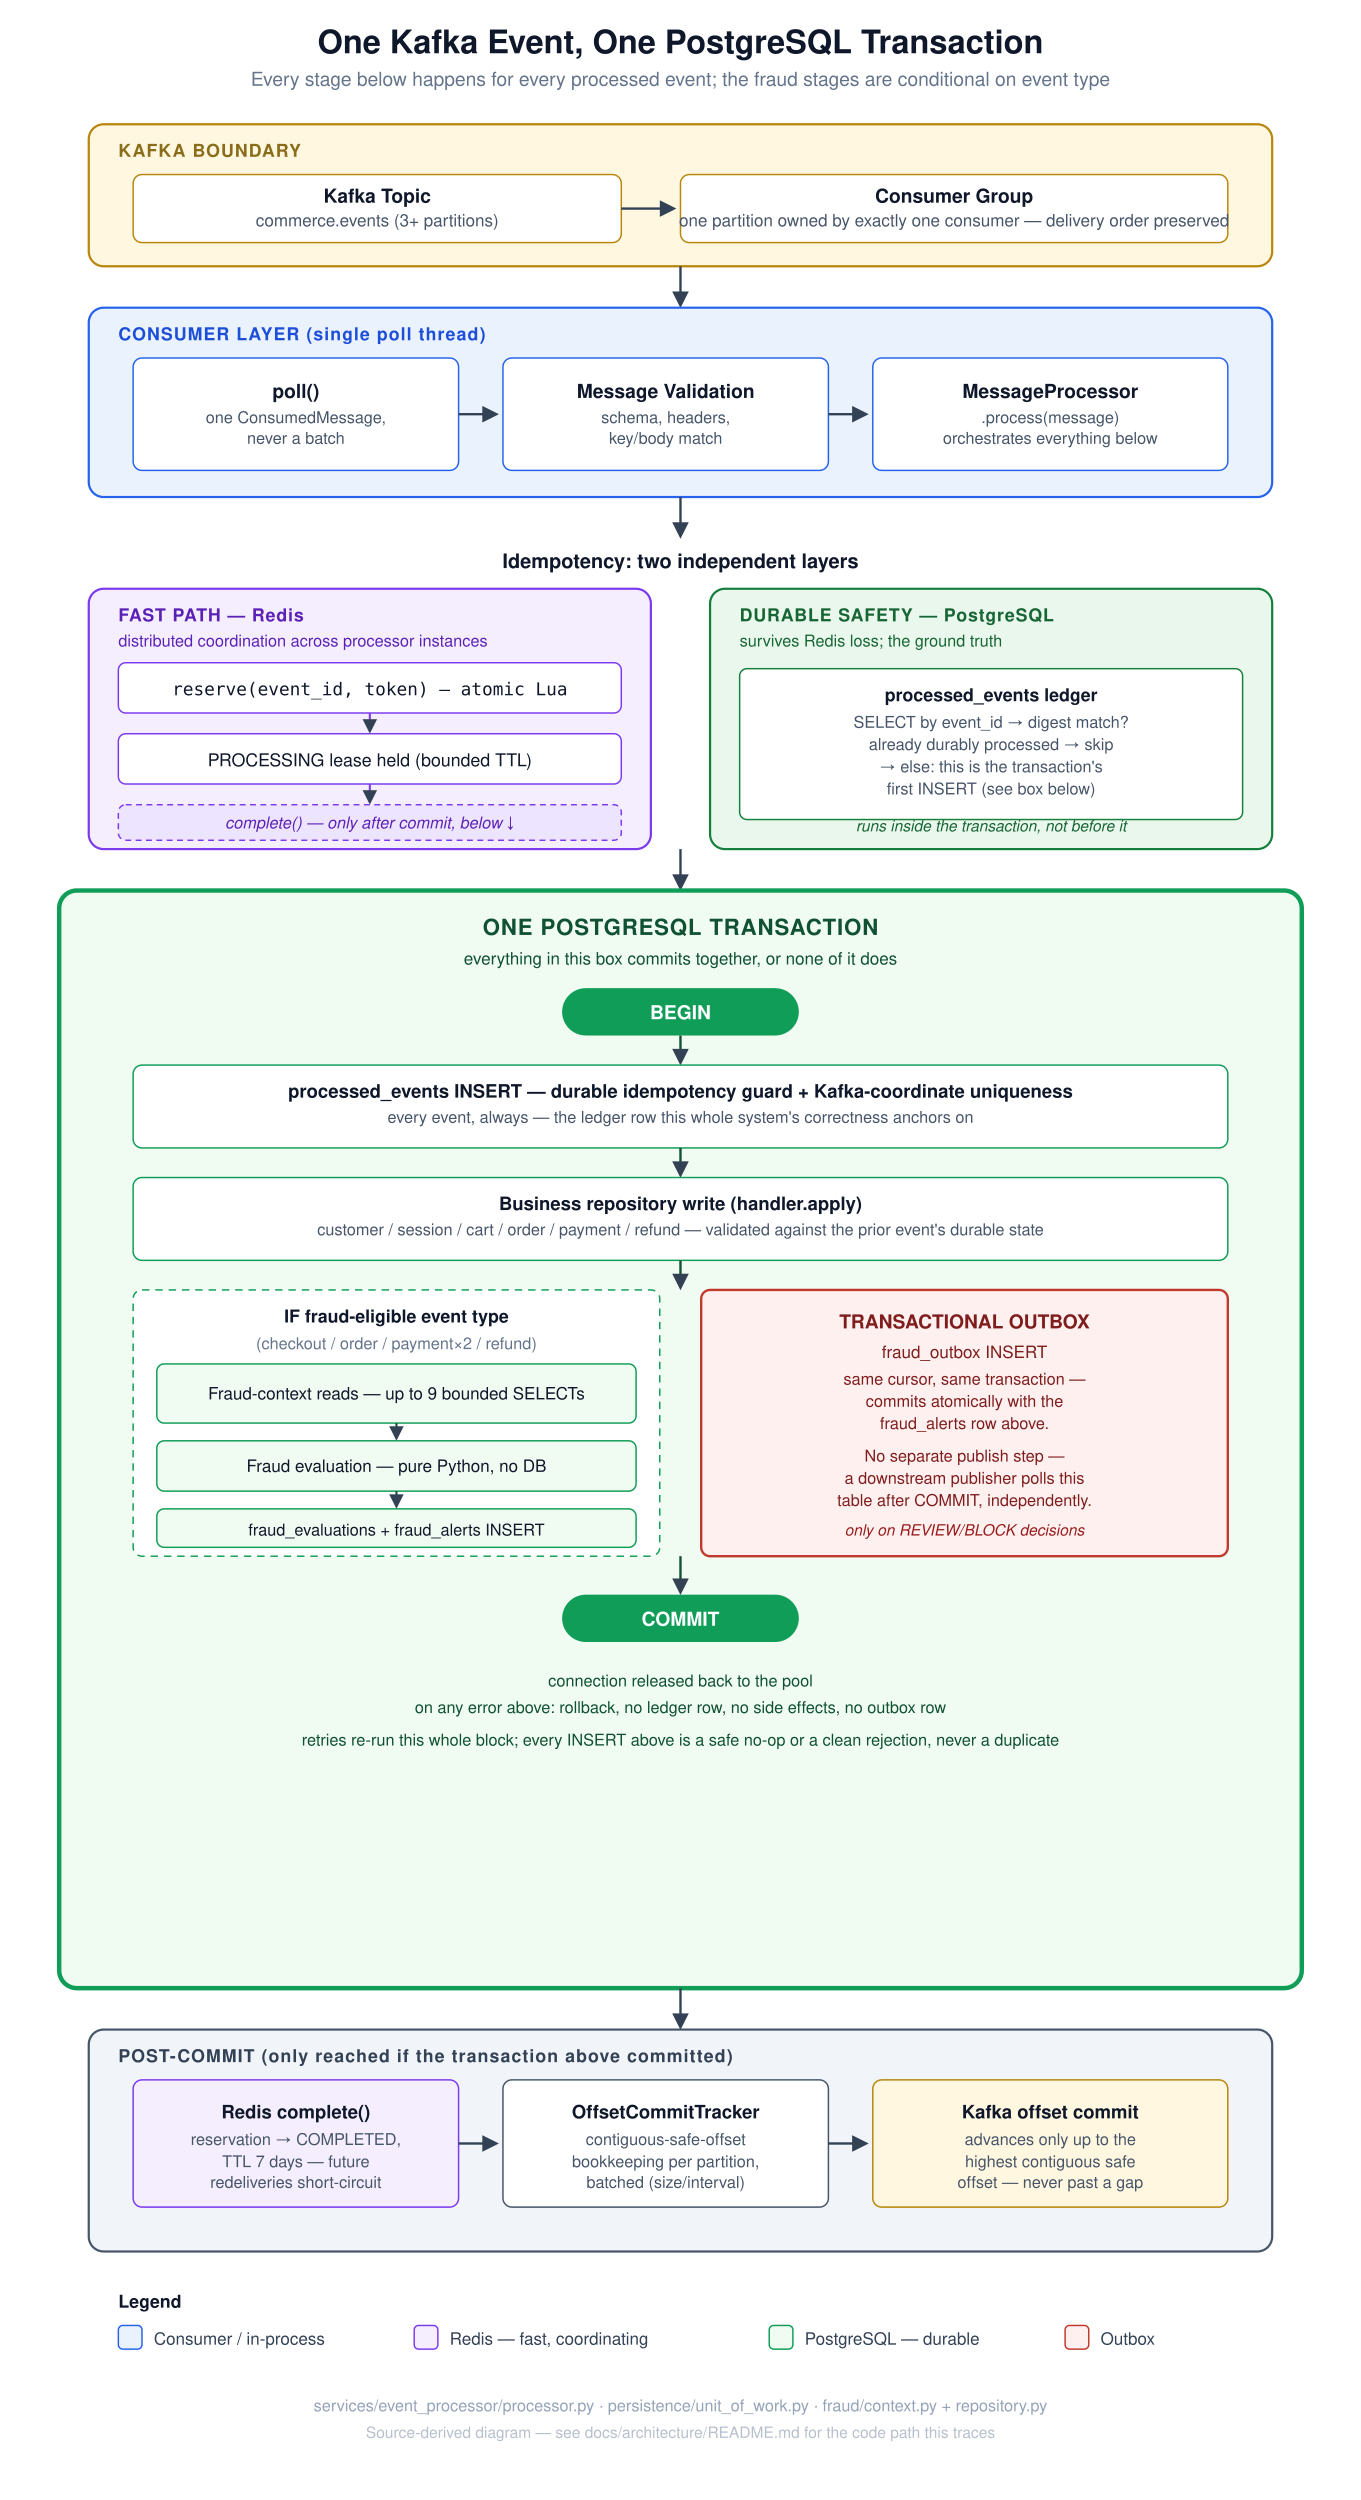
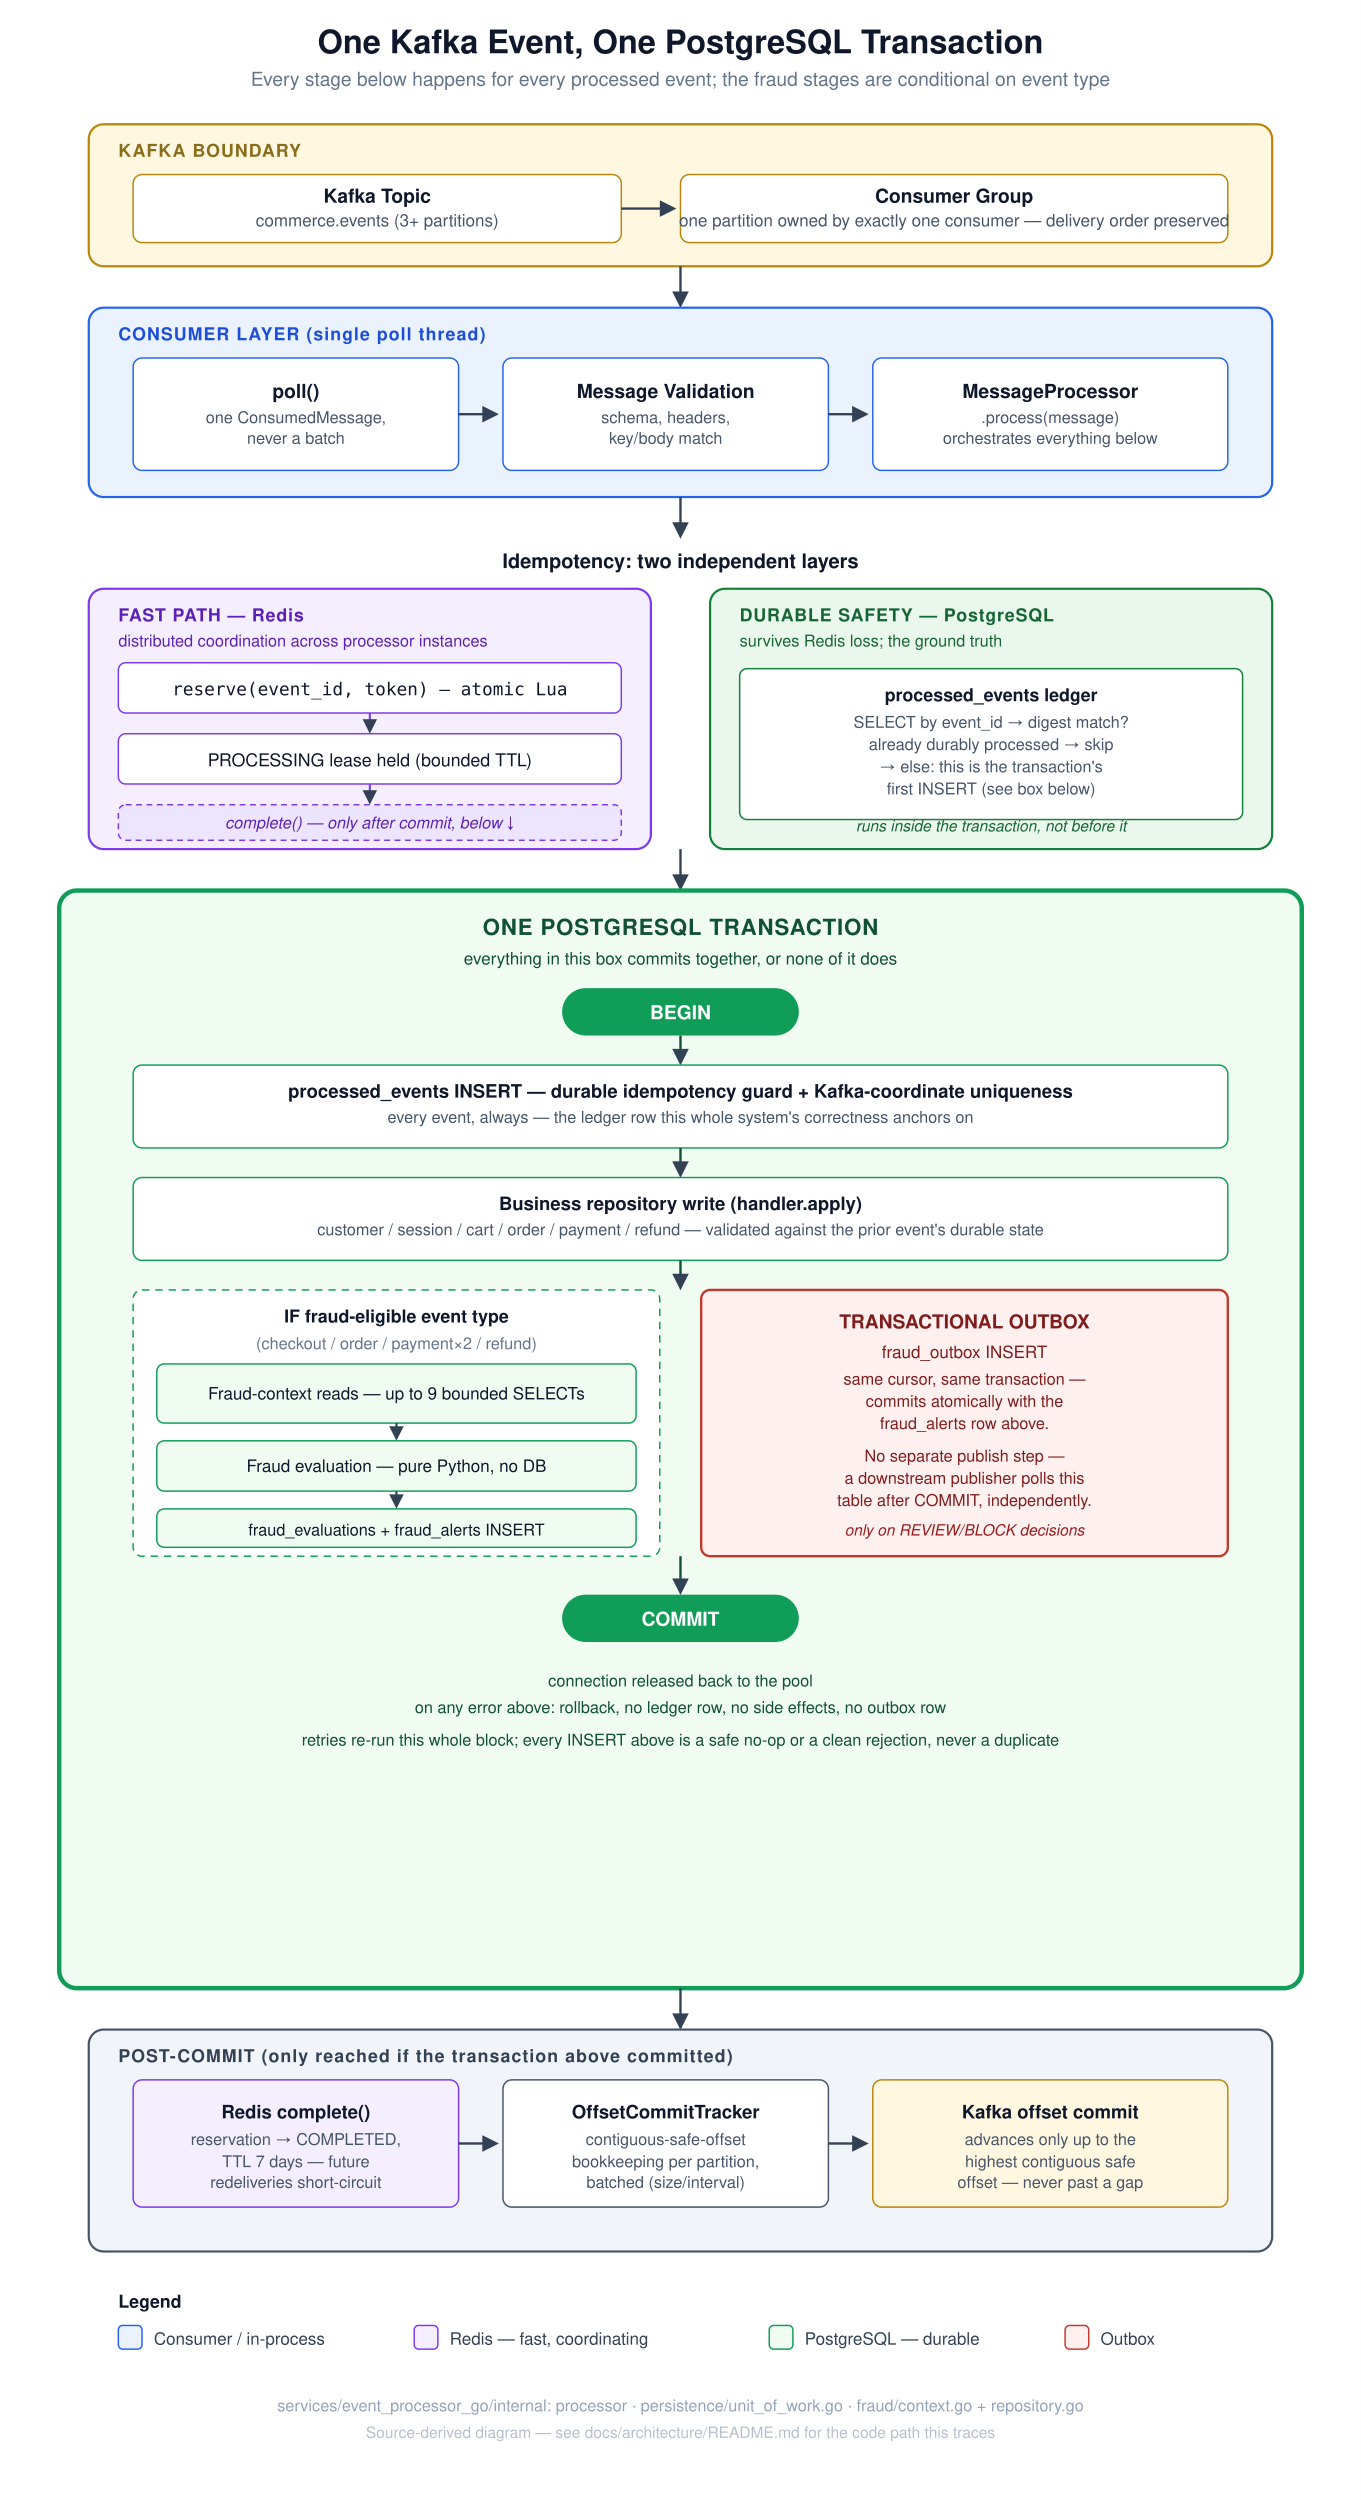
<svg xmlns="http://www.w3.org/2000/svg" viewBox="0 0 920 1690" font-family="-apple-system, 'Segoe UI', Helvetica, Arial, sans-serif">
  <defs>
    <marker id="arrow" viewBox="0 0 10 10" refX="8" refY="5" markerWidth="7" markerHeight="7" orient="auto-start-reverse">
      <path d="M0,0 L10,5 L0,10 z" fill="#334155" />
    </marker>
  </defs>
  <rect x="0" y="0" width="920" height="1690" fill="#ffffff" />
  <text x="460" y="36" text-anchor="middle" font-size="22" font-weight="700" fill="#0f172a">One Kafka Event, One PostgreSQL Transaction</text>
  <text x="460" y="58" text-anchor="middle" font-size="13" fill="#64748b">Every stage below happens for every processed event; the fraud stages are conditional on event type</text>
  <rect x="60" y="84" width="800" height="96" rx="10" fill="#FFF7E0" stroke="#B8860B" stroke-width="1.5" />
  <text x="80" y="106" font-size="12" font-weight="700" fill="#8a6d1a" letter-spacing="0.06em">KAFKA BOUNDARY</text>
  <rect x="90" y="118" width="330" height="46" rx="6" fill="#ffffff" stroke="#B8860B" />
  <text x="255" y="137" text-anchor="middle" font-size="13" font-weight="600" fill="#0f172a">Kafka Topic</text>
  <text x="255" y="153" text-anchor="middle" font-size="11.5" fill="#475569">commerce.events (3+ partitions)</text>
  <rect x="460" y="118" width="370" height="46" rx="6" fill="#ffffff" stroke="#B8860B" />
  <text x="645" y="137" text-anchor="middle" font-size="13" font-weight="600" fill="#0f172a">Consumer Group</text>
  <text x="645" y="153" text-anchor="middle" font-size="11.5" fill="#475569">one partition owned by exactly one consumer — delivery order preserved</text>
  <line x1="420" y1="141" x2="455" y2="141" stroke="#334155" stroke-width="1.6" marker-end="url(#arrow)" />
  <line x1="460" y1="180" x2="460" y2="206" stroke="#334155" stroke-width="1.6" marker-end="url(#arrow)" />
  <rect x="60" y="208" width="800" height="128" rx="10" fill="#EAF2FE" stroke="#2563EB" stroke-width="1.5" />
  <text x="80" y="230" font-size="12" font-weight="700" fill="#1d4ed8" letter-spacing="0.06em">CONSUMER LAYER (single poll thread)</text>
  <rect x="90" y="242" width="220" height="76" rx="6" fill="#ffffff" stroke="#2563EB" />
  <text x="200" y="269" text-anchor="middle" font-size="13" font-weight="600" fill="#0f172a">poll()</text>
  <text x="200" y="286" text-anchor="middle" font-size="11" fill="#475569">one ConsumedMessage,</text>
  <text x="200" y="300" text-anchor="middle" font-size="11" fill="#475569">never a batch</text>
  <rect x="340" y="242" width="220" height="76" rx="6" fill="#ffffff" stroke="#2563EB" />
  <text x="450" y="269" text-anchor="middle" font-size="13" font-weight="600" fill="#0f172a">Message Validation</text>
  <text x="450" y="286" text-anchor="middle" font-size="11" fill="#475569">schema, headers,</text>
  <text x="450" y="300" text-anchor="middle" font-size="11" fill="#475569">key/body match</text>
  <rect x="590" y="242" width="240" height="76" rx="6" fill="#ffffff" stroke="#2563EB" />
  <text x="710" y="269" text-anchor="middle" font-size="13" font-weight="600" fill="#0f172a">MessageProcessor</text>
  <text x="710" y="286" text-anchor="middle" font-size="11" fill="#475569">.process(message)</text>
  <text x="710" y="300" text-anchor="middle" font-size="11" fill="#475569">orchestrates everything below</text>
  <line x1="310" y1="280" x2="335" y2="280" stroke="#334155" stroke-width="1.6" marker-end="url(#arrow)" />
  <line x1="560" y1="280" x2="585" y2="280" stroke="#334155" stroke-width="1.6" marker-end="url(#arrow)" />
  <line x1="460" y1="336" x2="460" y2="362" stroke="#334155" stroke-width="1.6" marker-end="url(#arrow)" />
  <text x="460" y="384" text-anchor="middle" font-size="13.5" font-weight="700" fill="#0f172a">Idempotency: two independent layers</text>
  <rect x="60" y="398" width="380" height="176" rx="10" fill="#F5EEFF" stroke="#7C3AED" stroke-width="1.5" />
  <text x="80" y="420" font-size="12" font-weight="700" fill="#5b21b6" letter-spacing="0.05em">FAST PATH — Redis</text>
  <text x="80" y="437" font-size="11" fill="#5b21b6">distributed coordination across processor instances</text>
  <rect x="80" y="448" width="340" height="34" rx="5" fill="#ffffff" stroke="#7C3AED" />
  <text x="250" y="470" text-anchor="middle" font-size="12" font-family="ui-monospace, monospace" fill="#0f172a">reserve(event_id, token) — atomic Lua</text>
  <line x1="250" y1="482" x2="250" y2="494" stroke="#7C3AED" stroke-width="1.4" marker-end="url(#arrow)" />
  <rect x="80" y="496" width="340" height="34" rx="5" fill="#ffffff" stroke="#7C3AED" />
  <text x="250" y="518" text-anchor="middle" font-size="12" fill="#0f172a">PROCESSING lease held (bounded TTL)</text>
  <line x1="250" y1="530" x2="250" y2="542" stroke="#7C3AED" stroke-width="1.4" marker-end="url(#arrow)" />
  <rect x="80" y="544" width="340" height="24" rx="5" fill="#ede4ff" stroke="#7C3AED" stroke-dasharray="4 3" />
  <text x="250" y="560" text-anchor="middle" font-size="11" font-style="italic" fill="#5b21b6">complete() — only after commit, below ↓</text>
  <rect x="480" y="398" width="380" height="176" rx="10" fill="#EAF7EC" stroke="#15803d" stroke-width="1.5" />
  <text x="500" y="420" font-size="12" font-weight="700" fill="#166534" letter-spacing="0.05em">DURABLE SAFETY — PostgreSQL</text>
  <text x="500" y="437" font-size="11" fill="#166534">survives Redis loss; the ground truth</text>
  <rect x="500" y="452" width="340" height="102" rx="5" fill="#ffffff" stroke="#15803d" />
  <text x="670" y="474" text-anchor="middle" font-size="12" font-weight="600" fill="#0f172a">processed_events ledger</text>
  <text x="670" y="492" text-anchor="middle" font-size="11" fill="#475569">SELECT by event_id → digest match?</text>
  <text x="670" y="507" text-anchor="middle" font-size="11" fill="#475569">already durably processed → skip</text>
  <text x="670" y="522" text-anchor="middle" font-size="11" fill="#475569">→ else: this is the transaction's</text>
  <text x="670" y="537" text-anchor="middle" font-size="11" fill="#475569">first INSERT (see box below)</text>
  <text x="670" y="562" text-anchor="middle" font-size="10.5" font-style="italic" fill="#166534">runs inside the transaction, not before it</text>
  <line x1="460" y1="574" x2="460" y2="600" stroke="#334155" stroke-width="1.6" marker-end="url(#arrow)" />
  <rect x="40" y="602" width="840" height="742" rx="12" fill="#F0FBF1" stroke="#0f9d58" stroke-width="3" />
  <text x="460" y="632" text-anchor="middle" font-size="15" font-weight="800" fill="#0f5132" letter-spacing="0.04em">ONE POSTGRESQL TRANSACTION</text>
  <text x="460" y="652" text-anchor="middle" font-size="11.5" fill="#0f5132">everything in this box commits together, or none of it does</text>
  <rect x="380" y="668" width="160" height="32" rx="16" fill="#0f9d58" />
  <text x="460" y="689" text-anchor="middle" font-size="13" font-weight="700" fill="#ffffff">BEGIN</text>
  <line x1="460" y1="700" x2="460" y2="718" stroke="#0f5132" stroke-width="1.6" marker-end="url(#arrow)" />
  <rect x="90" y="720" width="740" height="56" rx="6" fill="#ffffff" stroke="#0f9d58" />
  <text x="460" y="742" text-anchor="middle" font-size="12.5" font-weight="600" fill="#0f172a">processed_events INSERT — durable idempotency guard + Kafka-coordinate uniqueness</text>
  <text x="460" y="759" text-anchor="middle" font-size="11" fill="#475569">every event, always — the ledger row this whole system's correctness anchors on</text>
  <line x1="460" y1="776" x2="460" y2="794" stroke="#0f5132" stroke-width="1.6" marker-end="url(#arrow)" />
  <rect x="90" y="796" width="740" height="56" rx="6" fill="#ffffff" stroke="#0f9d58" />
  <text x="460" y="818" text-anchor="middle" font-size="12.5" font-weight="600" fill="#0f172a">Business repository write (handler.apply)</text>
  <text x="460" y="835" text-anchor="middle" font-size="11" fill="#475569">customer / session / cart / order / payment / refund — validated against the prior event's durable state</text>
  <line x1="460" y1="852" x2="460" y2="870" stroke="#0f5132" stroke-width="1.6" marker-end="url(#arrow)" />
  <rect x="90" y="872" width="356" height="180" rx="6" fill="#ffffff" stroke="#0f9d58" stroke-dasharray="5 4" />
  <text x="268" y="894" text-anchor="middle" font-size="12" font-weight="700" fill="#0f172a">IF fraud-eligible event type</text>
  <text x="268" y="912" text-anchor="middle" font-size="11" fill="#64748b">(checkout / order / payment×2 / refund)</text>
  <rect x="106" y="922" width="324" height="40" rx="5" fill="#F0FBF1" stroke="#0f9d58" />
  <text x="268" y="946" text-anchor="middle" font-size="11.5" fill="#0f172a">Fraud-context reads — up to 9 bounded SELECTs</text>
  <line x1="268" y1="962" x2="268" y2="972" stroke="#0f5132" stroke-width="1.4" marker-end="url(#arrow)" />
  <rect x="106" y="974" width="324" height="34" rx="5" fill="#F0FBF1" stroke="#0f9d58" />
  <text x="268" y="995" text-anchor="middle" font-size="11.5" fill="#0f172a">Fraud evaluation — pure Python, no DB</text>
  <line x1="268" y1="1008" x2="268" y2="1018" stroke="#0f5132" stroke-width="1.4" marker-end="url(#arrow)" />
  <rect x="106" y="1020" width="324" height="26" rx="5" fill="#F0FBF1" stroke="#0f9d58" />
  <text x="268" y="1038" text-anchor="middle" font-size="11" fill="#0f172a">fraud_evaluations + fraud_alerts INSERT</text>
  <rect x="474" y="872" width="356" height="180" rx="6" fill="#FFF0F0" stroke="#c0392b" stroke-width="1.6" />
  <text x="652" y="898" text-anchor="middle" font-size="13" font-weight="800" fill="#7f1d1d">TRANSACTIONAL OUTBOX</text>
  <text x="652" y="918" text-anchor="middle" font-size="11.5" fill="#7f1d1d">fraud_outbox INSERT</text>
  <text x="652" y="936" text-anchor="middle" font-size="11" fill="#7f1d1d">same cursor, same transaction —</text>
  <text x="652" y="951" text-anchor="middle" font-size="11" fill="#7f1d1d">commits atomically with the</text>
  <text x="652" y="966" text-anchor="middle" font-size="11" fill="#7f1d1d">fraud_alerts row above.</text>
  <text x="652" y="988" text-anchor="middle" font-size="11" fill="#7f1d1d">No separate publish step —</text>
  <text x="652" y="1003" text-anchor="middle" font-size="11" fill="#7f1d1d">a downstream publisher polls this</text>
  <text x="652" y="1018" text-anchor="middle" font-size="11" fill="#7f1d1d">table after COMMIT, independently.</text>
  <text x="652" y="1038" text-anchor="middle" font-size="10.5" font-style="italic" fill="#991b1b">only on REVIEW/BLOCK decisions</text>
  <line x1="460" y1="1052" x2="460" y2="1076" stroke="#0f5132" stroke-width="1.6" marker-end="url(#arrow)" />
  <rect x="380" y="1078" width="160" height="32" rx="16" fill="#0f9d58" />
  <text x="460" y="1099" text-anchor="middle" font-size="13" font-weight="700" fill="#ffffff">COMMIT</text>
  <text x="460" y="1140" text-anchor="middle" font-size="11" fill="#0f5132">connection released back to the pool</text>
  <text x="460" y="1158" text-anchor="middle" font-size="11" fill="#0f5132">on any error above: rollback, no ledger row, no side effects, no outbox row</text>
  <text x="460" y="1180" text-anchor="middle" font-size="11" fill="#0f5132">retries re-run this whole block; every INSERT above is a safe no-op or a clean rejection, never a duplicate</text>
  <line x1="460" y1="1344" x2="460" y2="1370" stroke="#334155" stroke-width="1.6" marker-end="url(#arrow)" />
  <rect x="60" y="1372" width="800" height="150" rx="10" fill="#F1F5F9" stroke="#475569" stroke-width="1.5" />
  <text x="80" y="1394" font-size="12" font-weight="700" fill="#334155" letter-spacing="0.06em">POST-COMMIT (only reached if the transaction above committed)</text>
  <rect x="90" y="1406" width="220" height="86" rx="6" fill="#F5EEFF" stroke="#7C3AED" />
  <text x="200" y="1432" text-anchor="middle" font-size="12.5" font-weight="600" fill="#0f172a">Redis complete()</text>
  <text x="200" y="1450" text-anchor="middle" font-size="11" fill="#475569">reservation → COMPLETED,</text>
  <text x="200" y="1465" text-anchor="middle" font-size="11" fill="#475569">TTL 7 days — future</text>
  <text x="200" y="1479" text-anchor="middle" font-size="11" fill="#475569">redeliveries short-circuit</text>
  <rect x="340" y="1406" width="220" height="86" rx="6" fill="#ffffff" stroke="#475569" />
  <text x="450" y="1432" text-anchor="middle" font-size="12.5" font-weight="600" fill="#0f172a">OffsetCommitTracker</text>
  <text x="450" y="1450" text-anchor="middle" font-size="11" fill="#475569">contiguous-safe-offset</text>
  <text x="450" y="1465" text-anchor="middle" font-size="11" fill="#475569">bookkeeping per partition,</text>
  <text x="450" y="1479" text-anchor="middle" font-size="11" fill="#475569">batched (size/interval)</text>
  <rect x="590" y="1406" width="240" height="86" rx="6" fill="#FFF7E0" stroke="#B8860B" />
  <text x="710" y="1432" text-anchor="middle" font-size="12.5" font-weight="600" fill="#0f172a">Kafka offset commit</text>
  <text x="710" y="1450" text-anchor="middle" font-size="11" fill="#475569">advances only up to the</text>
  <text x="710" y="1465" text-anchor="middle" font-size="11" fill="#475569">highest contiguous safe</text>
  <text x="710" y="1479" text-anchor="middle" font-size="11" fill="#475569">offset — never past a gap</text>
  <line x1="310" y1="1449" x2="335" y2="1449" stroke="#334155" stroke-width="1.6" marker-end="url(#arrow)" />
  <line x1="560" y1="1449" x2="585" y2="1449" stroke="#334155" stroke-width="1.6" marker-end="url(#arrow)" />
  <text x="80" y="1560" font-size="12" font-weight="700" fill="#0f172a">Legend</text>
  <rect x="80" y="1572" width="16" height="16" rx="3" fill="#EAF2FE" stroke="#2563EB" />
  <text x="104" y="1585" font-size="11.5" fill="#334155">Consumer / in-process</text>
  <rect x="280" y="1572" width="16" height="16" rx="3" fill="#F5EEFF" stroke="#7C3AED" />
  <text x="304" y="1585" font-size="11.5" fill="#334155">Redis — fast, coordinating</text>
  <rect x="520" y="1572" width="16" height="16" rx="3" fill="#F0FBF1" stroke="#0f9d58" />
  <text x="544" y="1585" font-size="11.5" fill="#334155">PostgreSQL — durable</text>
  <rect x="720" y="1572" width="16" height="16" rx="3" fill="#FFF0F0" stroke="#c0392b" />
  <text x="744" y="1585" font-size="11.5" fill="#334155">Outbox</text>
-   <text x="460" y="1630" text-anchor="middle" font-size="11" fill="#94a3b8">services/event_processor/processor.py · persistence/unit_of_work.py · fraud/context.py + repository.py</text>
+   <text x="460" y="1630" text-anchor="middle" font-size="11" fill="#94a3b8">services/event_processor_go/internal: processor · persistence/unit_of_work.go · fraud/context.go + repository.go</text>
  <text x="460" y="1648" text-anchor="middle" font-size="10.5" fill="#b6bfcc">Source-derived diagram — see docs/architecture/README.md for the code path this traces</text>
</svg>
